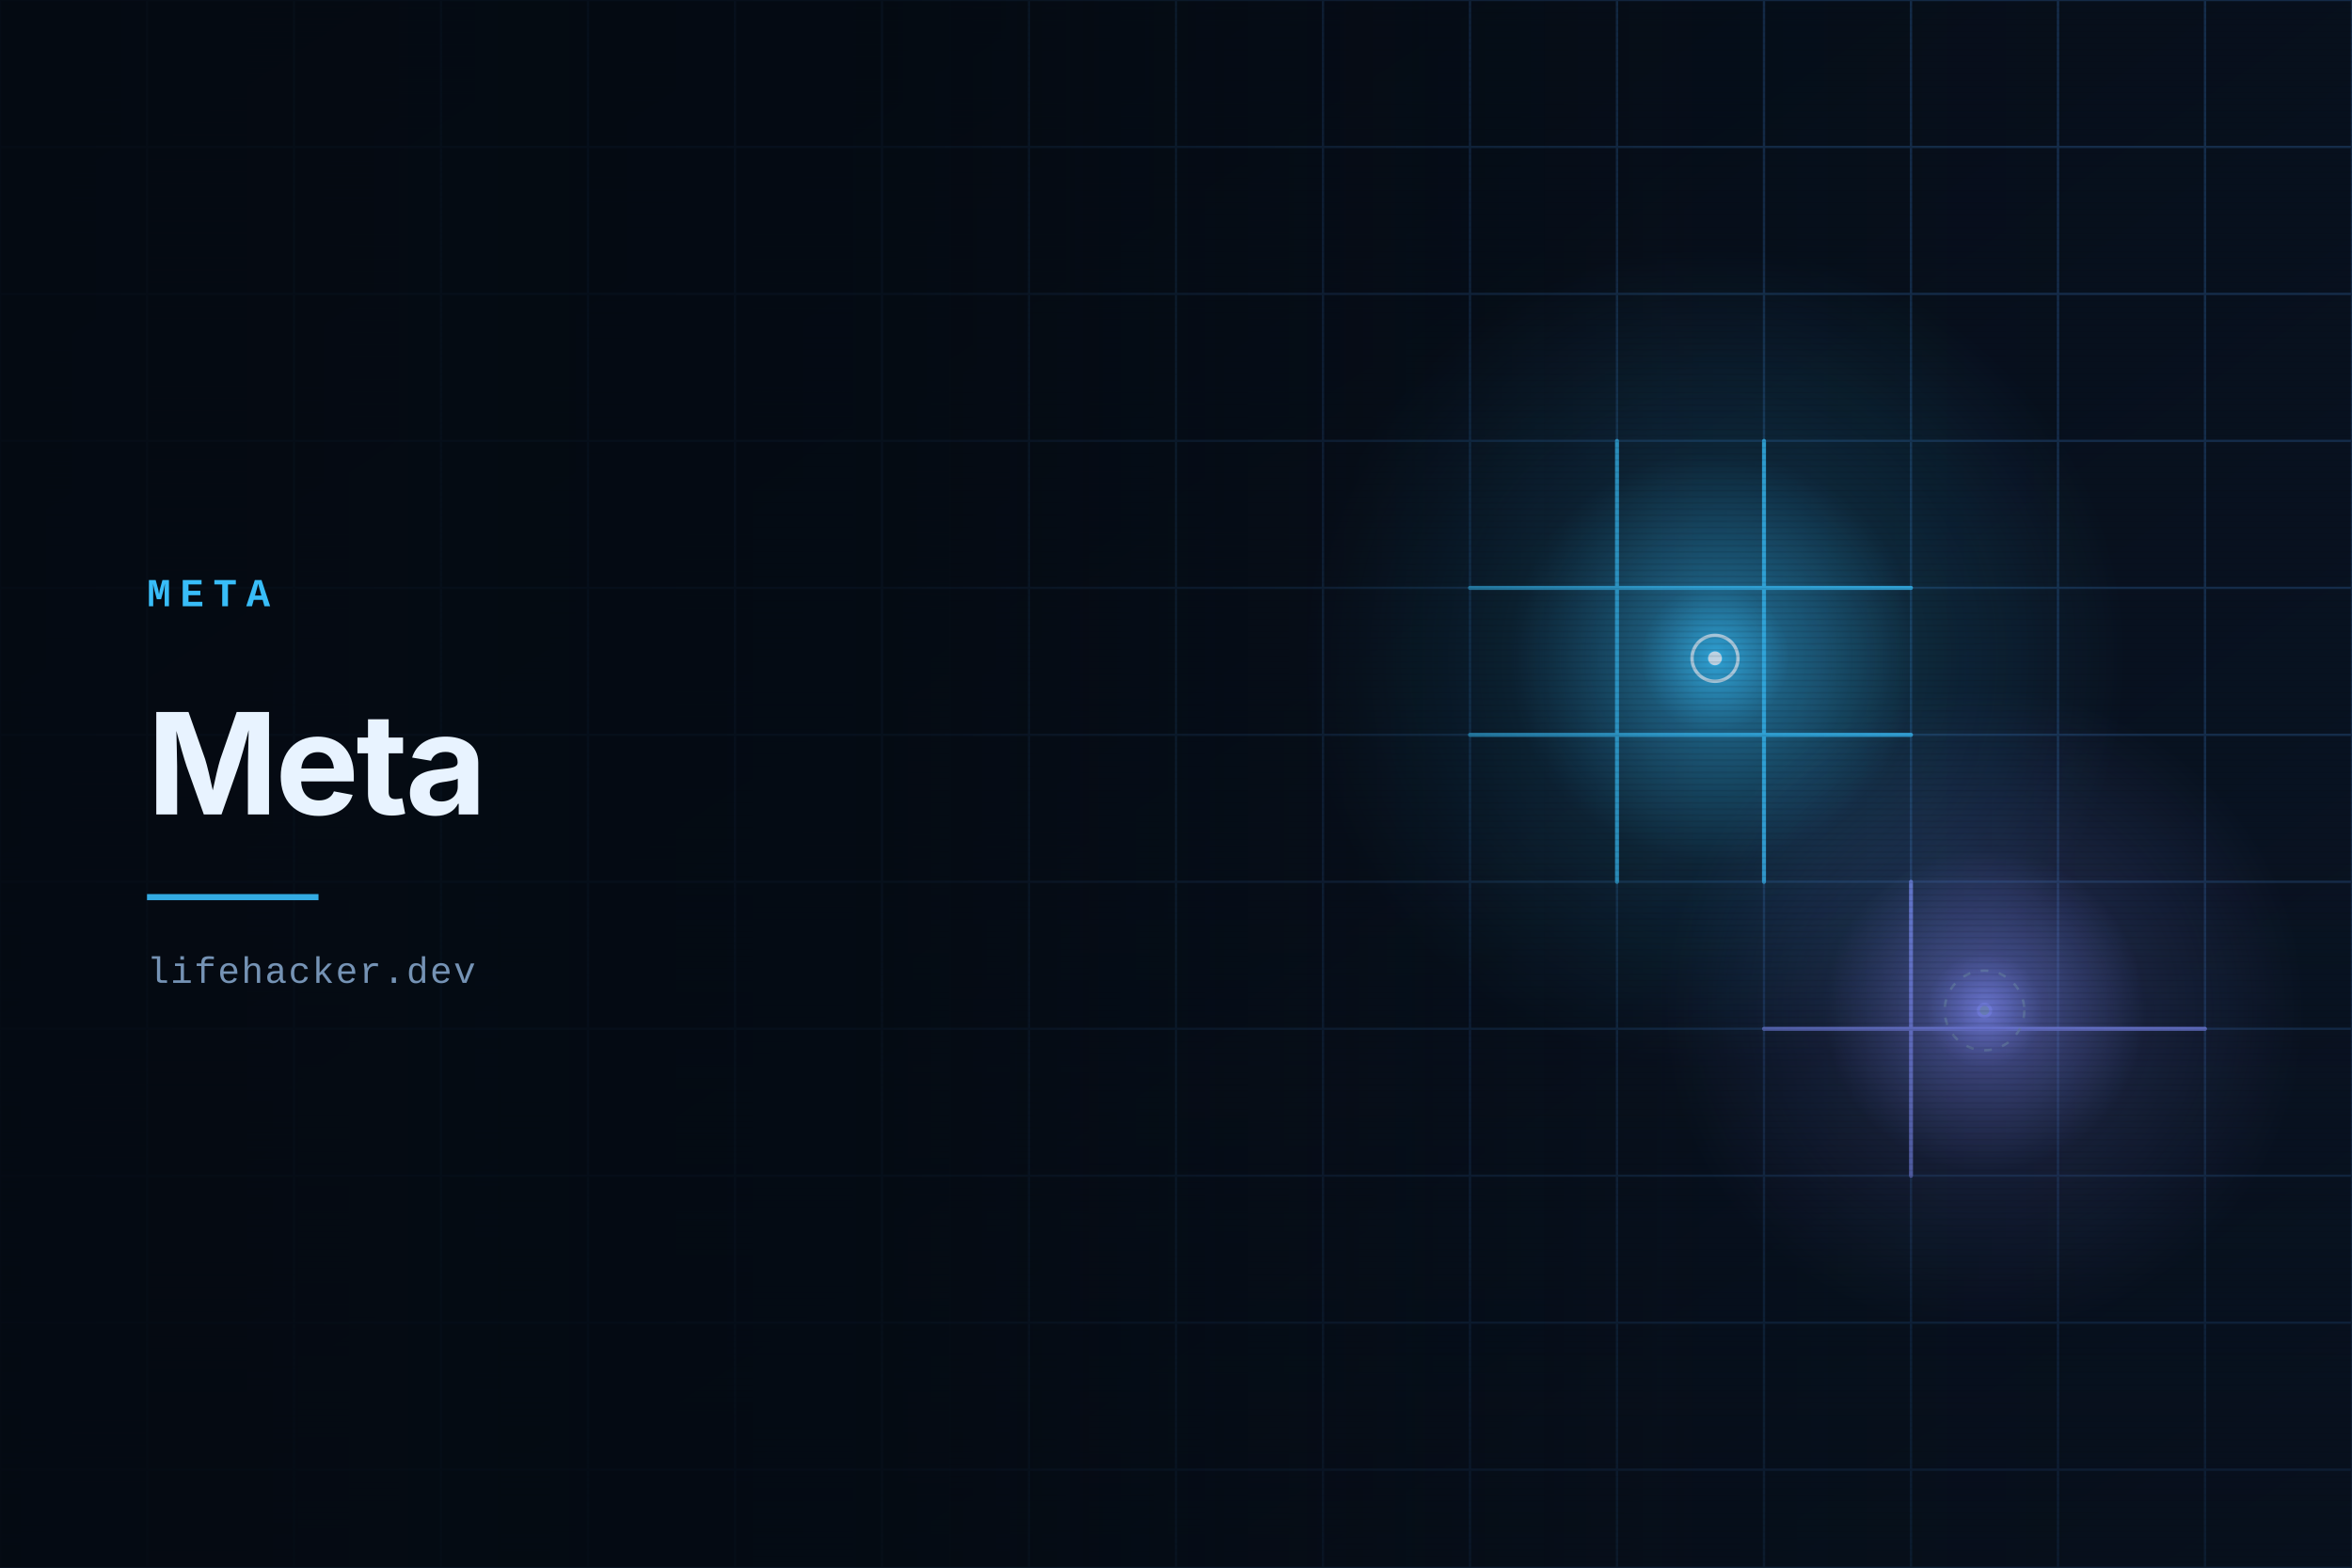
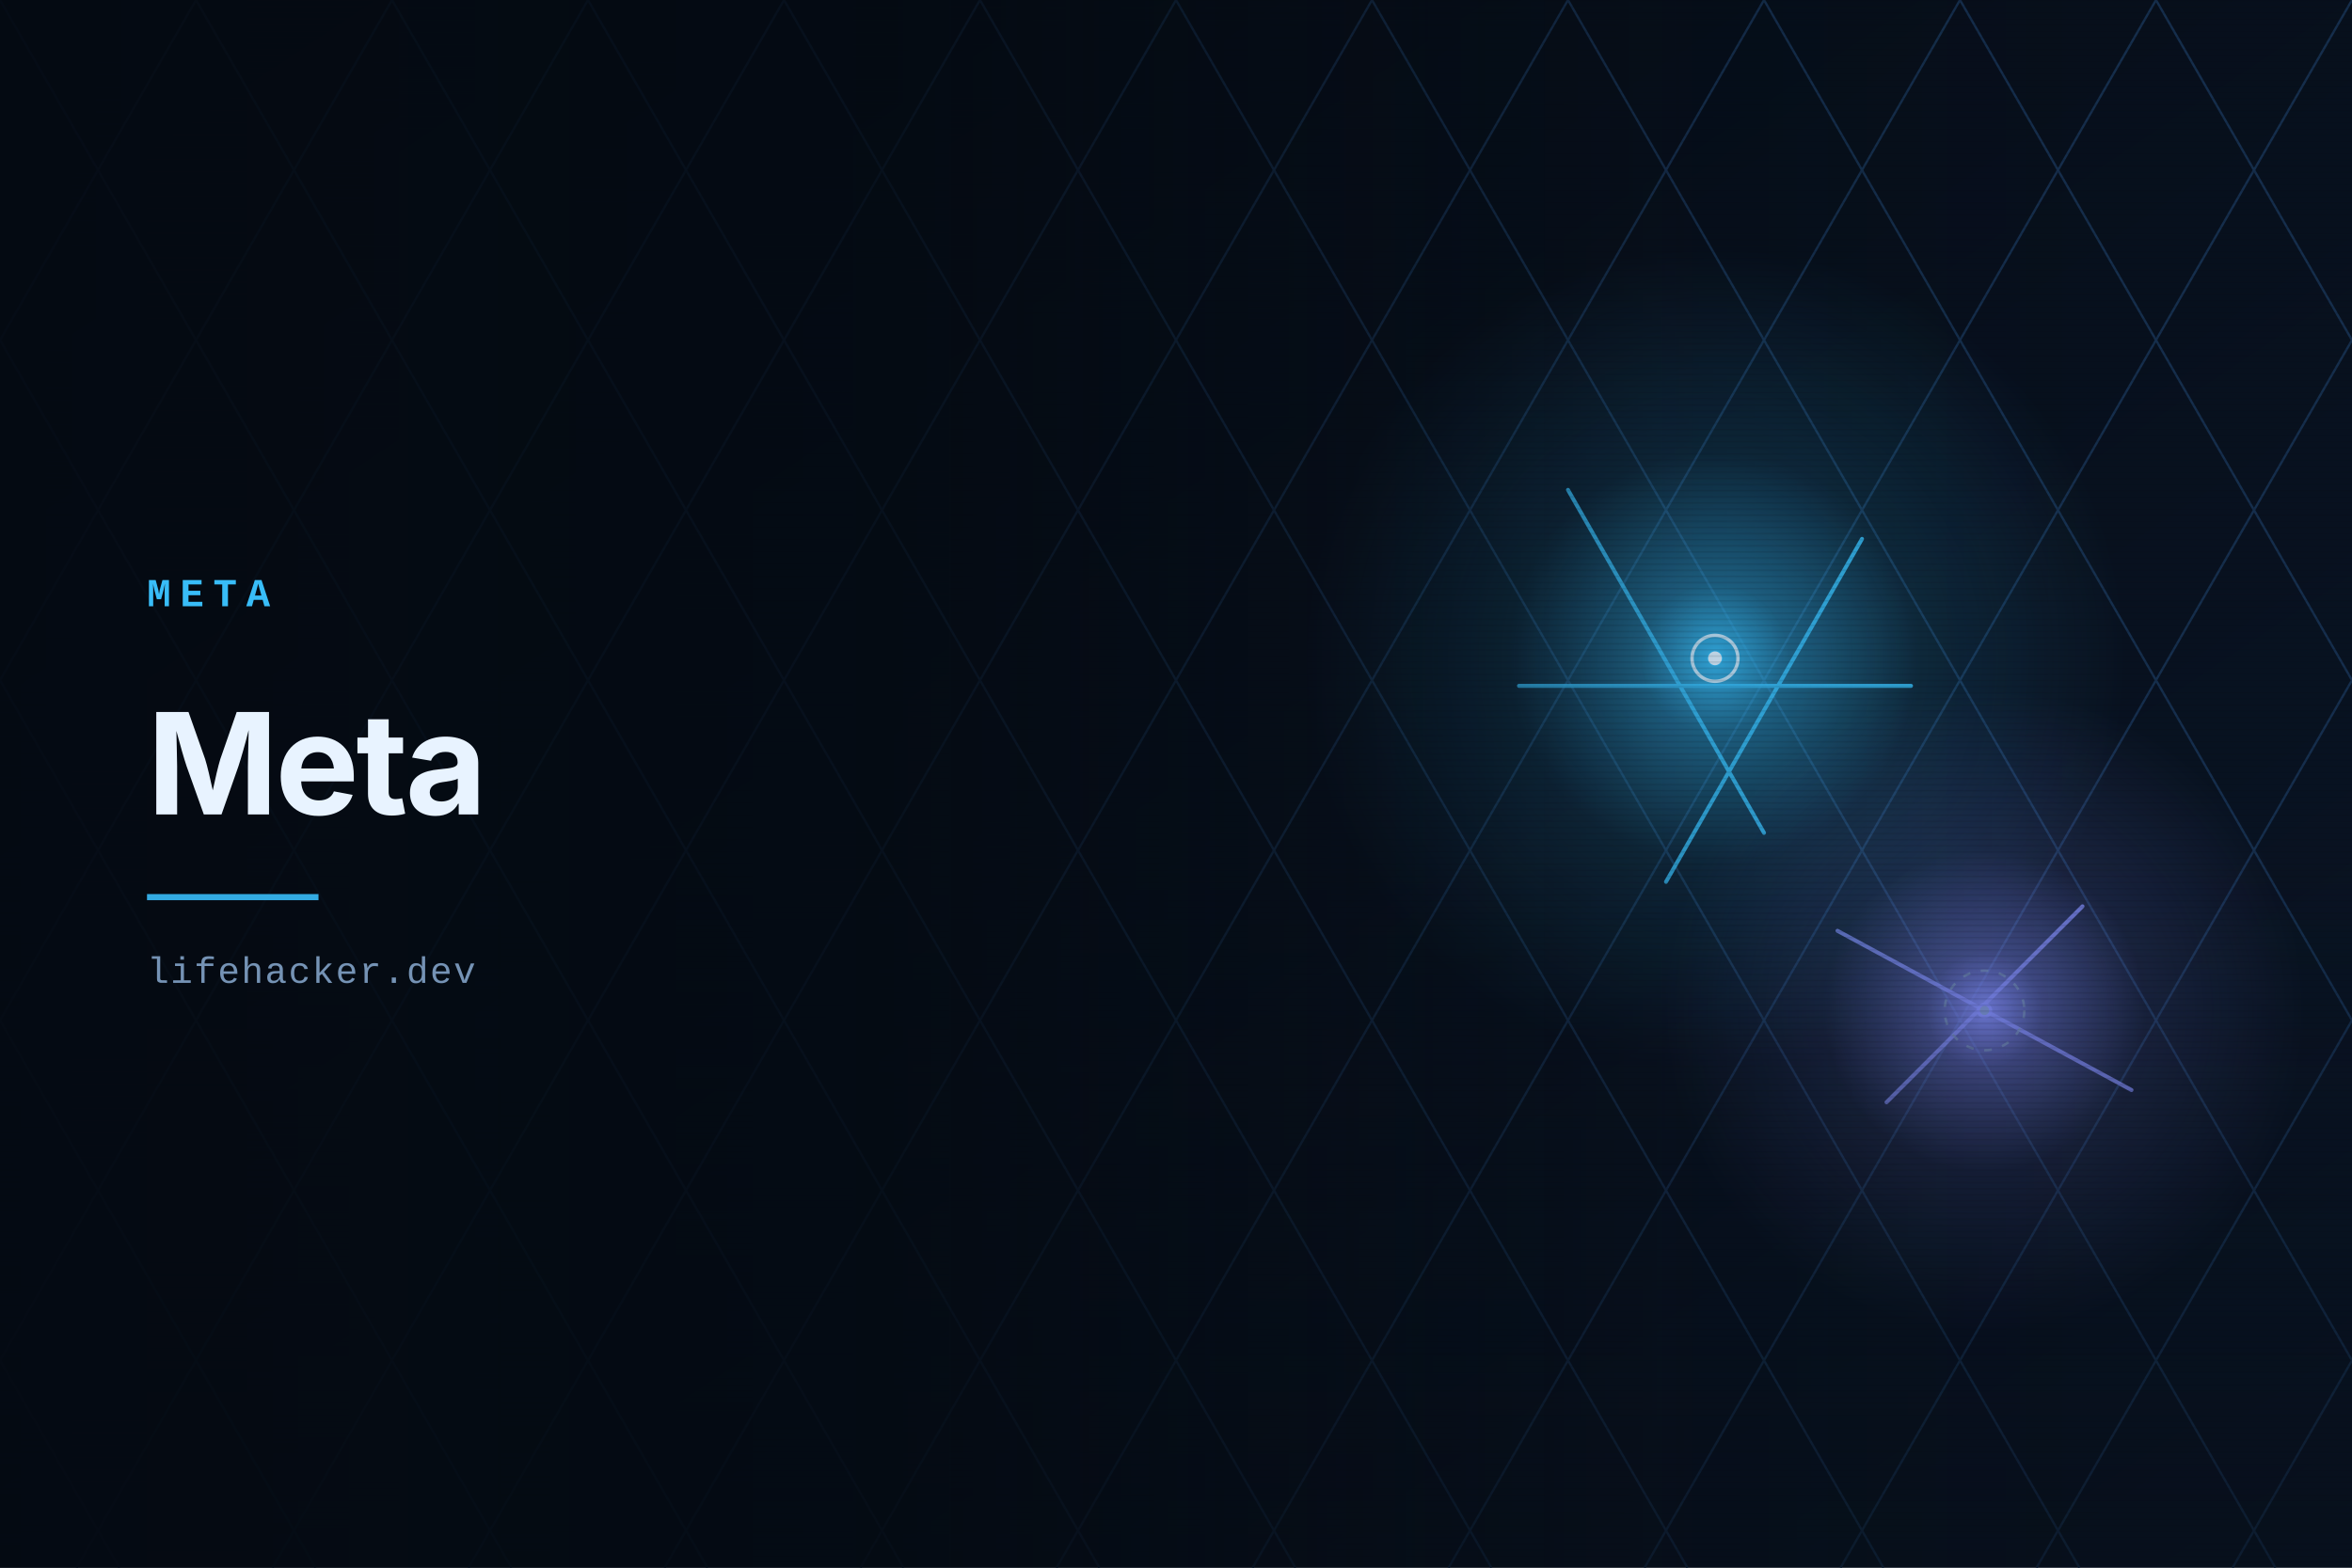
<svg xmlns="http://www.w3.org/2000/svg" viewBox="0 0 1536 1024" width="1536" height="1024" role="img" aria-labelledby="t d" data-generator="trace-bloom-section/1" data-section="docs">
  <style>
@keyframes tb-breathe{0%,100%{opacity:.68}50%{opacity:1}}
.bloom{animation:tb-breathe 7s ease-in-out infinite}
@media (prefers-reduced-motion:reduce){.bloom{animation:none!important;opacity:1!important}}
</style>
  <defs>
    <linearGradient id="bg" x1="0" y1="0" x2="1" y2="1">
      <stop offset="0" stop-color="#040a12" />
      <stop offset="1" stop-color="#0a1526" />
    </linearGradient>
    <linearGradient id="scrim" x1="0" y1="0" x2="1" y2="0">
      <stop offset="0" stop-color="#040a12" stop-opacity="0.94" />
      <stop offset="0.38" stop-color="#040a12" stop-opacity="0.8" />
      <stop offset="0.72" stop-color="#040a12" stop-opacity="0.12" />
      <stop offset="0.9" stop-color="#040a12" stop-opacity="0" />
    </linearGradient>
    <linearGradient id="floor" x1="0" y1="1" x2="0" y2="0">
      <stop offset="0" stop-color="#040a12" stop-opacity="0.5" />
      <stop offset="0.46" stop-color="#040a12" stop-opacity="0" />
    </linearGradient>
    <radialGradient id="bc">
      <stop offset="0" stop-color="#38bdf8" stop-opacity="0.95" />
      <stop offset="0.18" stop-color="#38bdf8" stop-opacity="0.5" />
      <stop offset="0.5" stop-color="#38bdf8" stop-opacity="0.14" />
      <stop offset="1" stop-color="#38bdf8" stop-opacity="0" />
    </radialGradient>
    <radialGradient id="bw">
      <stop offset="0" stop-color="#818cf8" stop-opacity="0.95" />
      <stop offset="0.18" stop-color="#818cf8" stop-opacity="0.5" />
      <stop offset="0.5" stop-color="#818cf8" stop-opacity="0.14" />
      <stop offset="1" stop-color="#818cf8" stop-opacity="0" />
    </radialGradient>
    <pattern id="scan" width="4" height="4" patternUnits="userSpaceOnUse">
      <rect width="4" height="1" fill="#040a12" opacity="0.22" />
    </pattern>
  </defs>
  <rect width="1536" height="1024" fill="url(#bg)" />
-   <path d="M0 0L0 1024M96 0L96 1024M192 0L192 1024M288 0L288 1024M384 0L384 1024M480 0L480 1024M576 0L576 1024M672 0L672 1024M768 0L768 1024M864 0L864 1024M960 0L960 1024M1056 0L1056 1024M1152 0L1152 1024M1248 0L1248 1024M1344 0L1344 1024M1440 0L1440 1024M1536 0L1536 1024M0 0L1536 0M0 96L1536 96M0 192L1536 192M0 288L1536 288M0 384L1536 384M0 480L1536 480M0 576L1536 576M0 672L1536 672M0 768L1536 768M0 864L1536 864M0 960L1536 960M0 1024L1536 1024" stroke="#17304f" stroke-width="1.5" fill="none" stroke-opacity="0.95" />
-   <path d="M1056 288L1056 576M1152 288L1152 576M960 384L1248 384M960 480L1248 480" stroke="#38bdf8" stroke-width="2.6" stroke-opacity="0.85" fill="none" stroke-linecap="round" />
-   <path d="M1248 576L1248 768M1152 672L1440 672" stroke="#818cf8" stroke-width="2.6" stroke-opacity="0.75" fill="none" stroke-linecap="round" />
+   <path d="M-640 0L-50 1024M-512 0L78 1024M-384 0L206 1024M-256 0L334 1024M-128 0L462 1024M0 0L590 1024M128 0L718 1024M256 0L846 1024M384 0L974 1024M512 0L1102 1024M640 0L1230 1024M768 0L1358 1024M896 0L1486 1024M1024 0L1614 1024M1152 0L1742 1024M1280 0L1870 1024M1408 0L1998 1024M1536 0L2126 1024M0 0L-590 1024M128 0L-462 1024M256 0L-334 1024M384 0L-206 1024M512 0L-78 1024M640 0L50 1024M768 0L178 1024M896 0L306 1024M1024 0L434 1024M1152 0L562 1024M1280 0L690 1024M1408 0L818 1024M1536 0L946 1024M1664 0L1074 1024M1792 0L1202 1024M1920 0L1330 1024M2048 0L1458 1024" stroke="#17304f" stroke-width="1.5" fill="none" stroke-opacity="0.95" />
+   <path d="M1024 320L1152 544M1216 352L1088 576M992 448L1248 448" stroke="#38bdf8" stroke-width="2.6" stroke-opacity="0.85" fill="none" stroke-linecap="round" />
+   <path d="M1200 608L1392 712M1360 592L1232 720" stroke="#818cf8" stroke-width="2.6" stroke-opacity="0.75" fill="none" stroke-linecap="round" />
  <circle class="bloom" cx="1120" cy="430" r="270" fill="url(#bc)" />
  <circle class="bloom" cx="1296" cy="660" r="210" fill="url(#bw)" />
  <circle cx="1120" cy="430" r="5" fill="#38bdf8" fill-opacity="0.9" />
  <circle cx="1296" cy="660" r="5" fill="#818cf8" fill-opacity="0.9" />
  <g>
    <circle cx="1120" cy="430" r="15" fill="none" stroke="#e8f3ff" stroke-width="2.2" stroke-opacity="0.75" />
    <circle cx="1120" cy="430" r="4.5" fill="#e8f3ff" fill-opacity="0.9" />
  </g>
  <g opacity="0.6">
    <circle cx="1296" cy="660" r="26" fill="none" stroke="#7593b5" stroke-width="1.6" stroke-dasharray="5 7" />
    <circle cx="1296" cy="660" r="3" fill="#7593b5" />
  </g>
  <rect width="1536" height="1024" fill="url(#scan)" opacity="0.5" />
  <rect width="1536" height="1024" fill="url(#floor)" />
  <rect width="1536" height="1024" fill="url(#scrim)" />
  <g class="type">
    <text x="96" y="396" font-family="ui-monospace, 'SF Mono', SFMono-Regular, Menlo, Consolas, 'Liberation Mono', monospace" font-size="26" font-weight="600" letter-spacing="6" fill="#38bdf8">META</text>
    <text x="96" y="532" font-family="Inter, 'Helvetica Neue', Helvetica, Arial, sans-serif" font-size="92" font-weight="700" letter-spacing="-2" fill="#e8f3ff">Meta</text>
    <rect x="96" y="584" width="112" height="4" fill="#38bdf8" opacity="0.9" />
    <text x="96" y="642" font-family="ui-monospace, 'SF Mono', SFMono-Regular, Menlo, Consolas, 'Liberation Mono', monospace" font-size="24" font-weight="500" letter-spacing="1" fill="#7593b5">lifehacker.dev</text>
  </g>
</svg>
